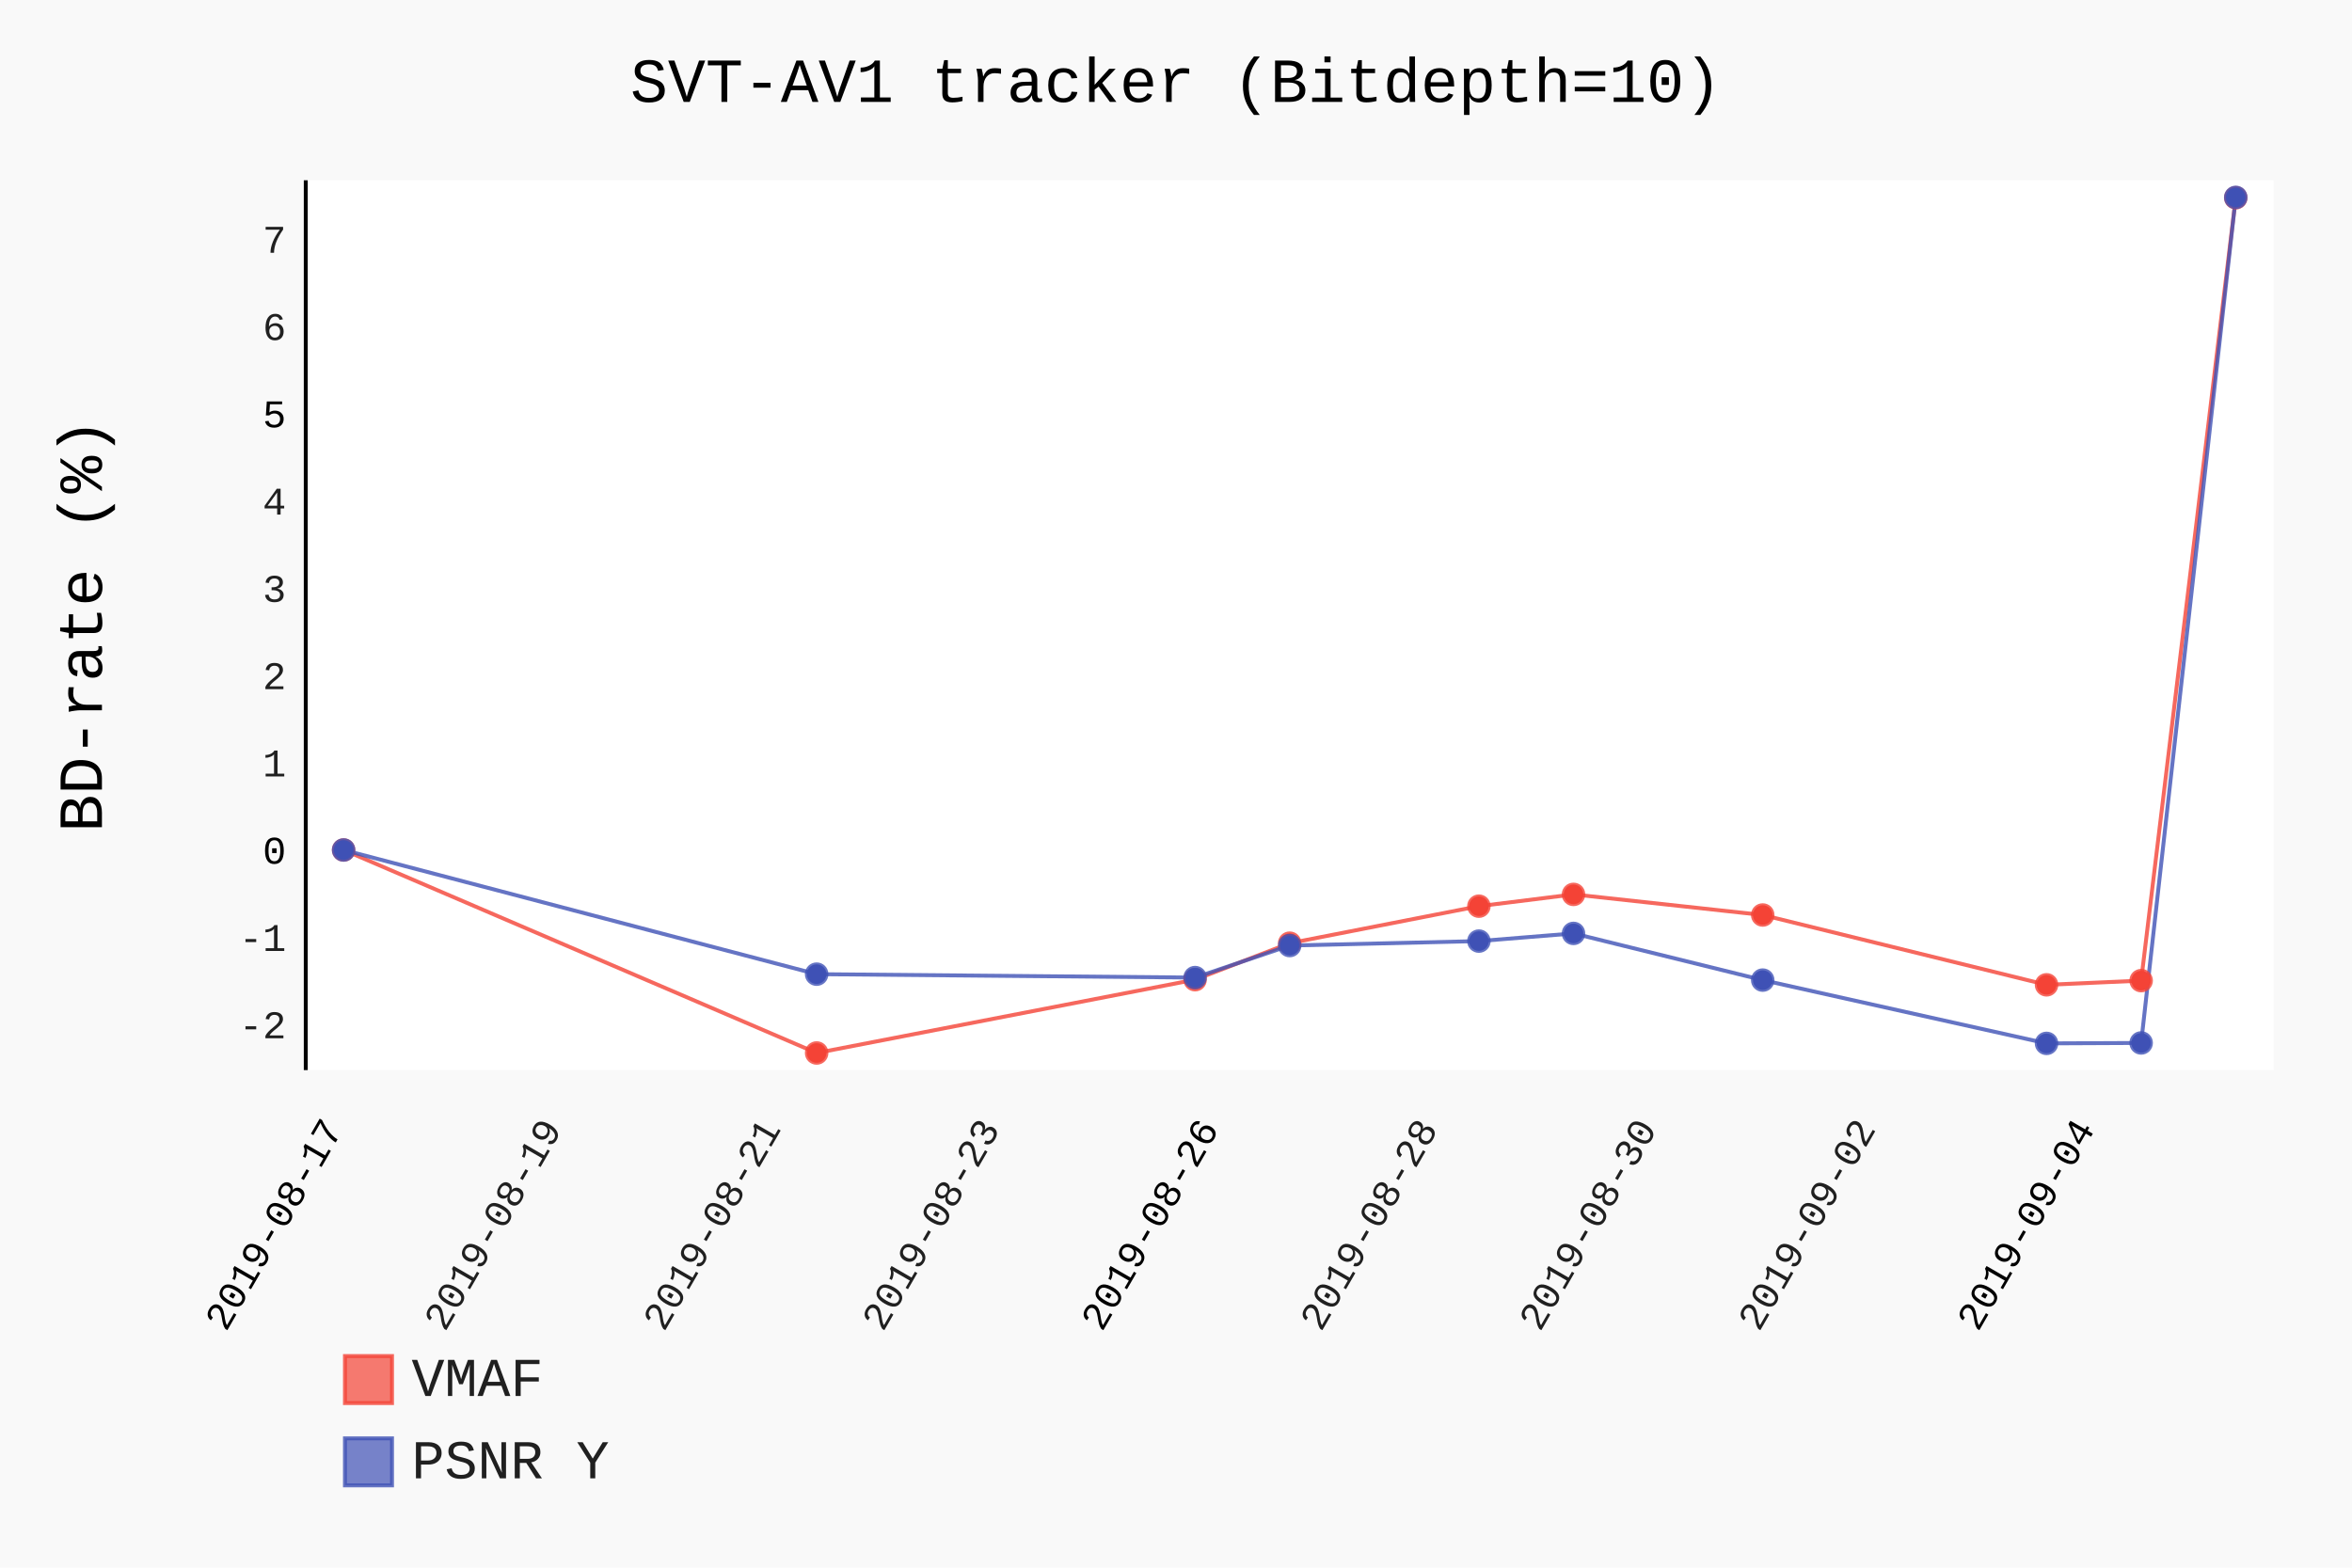
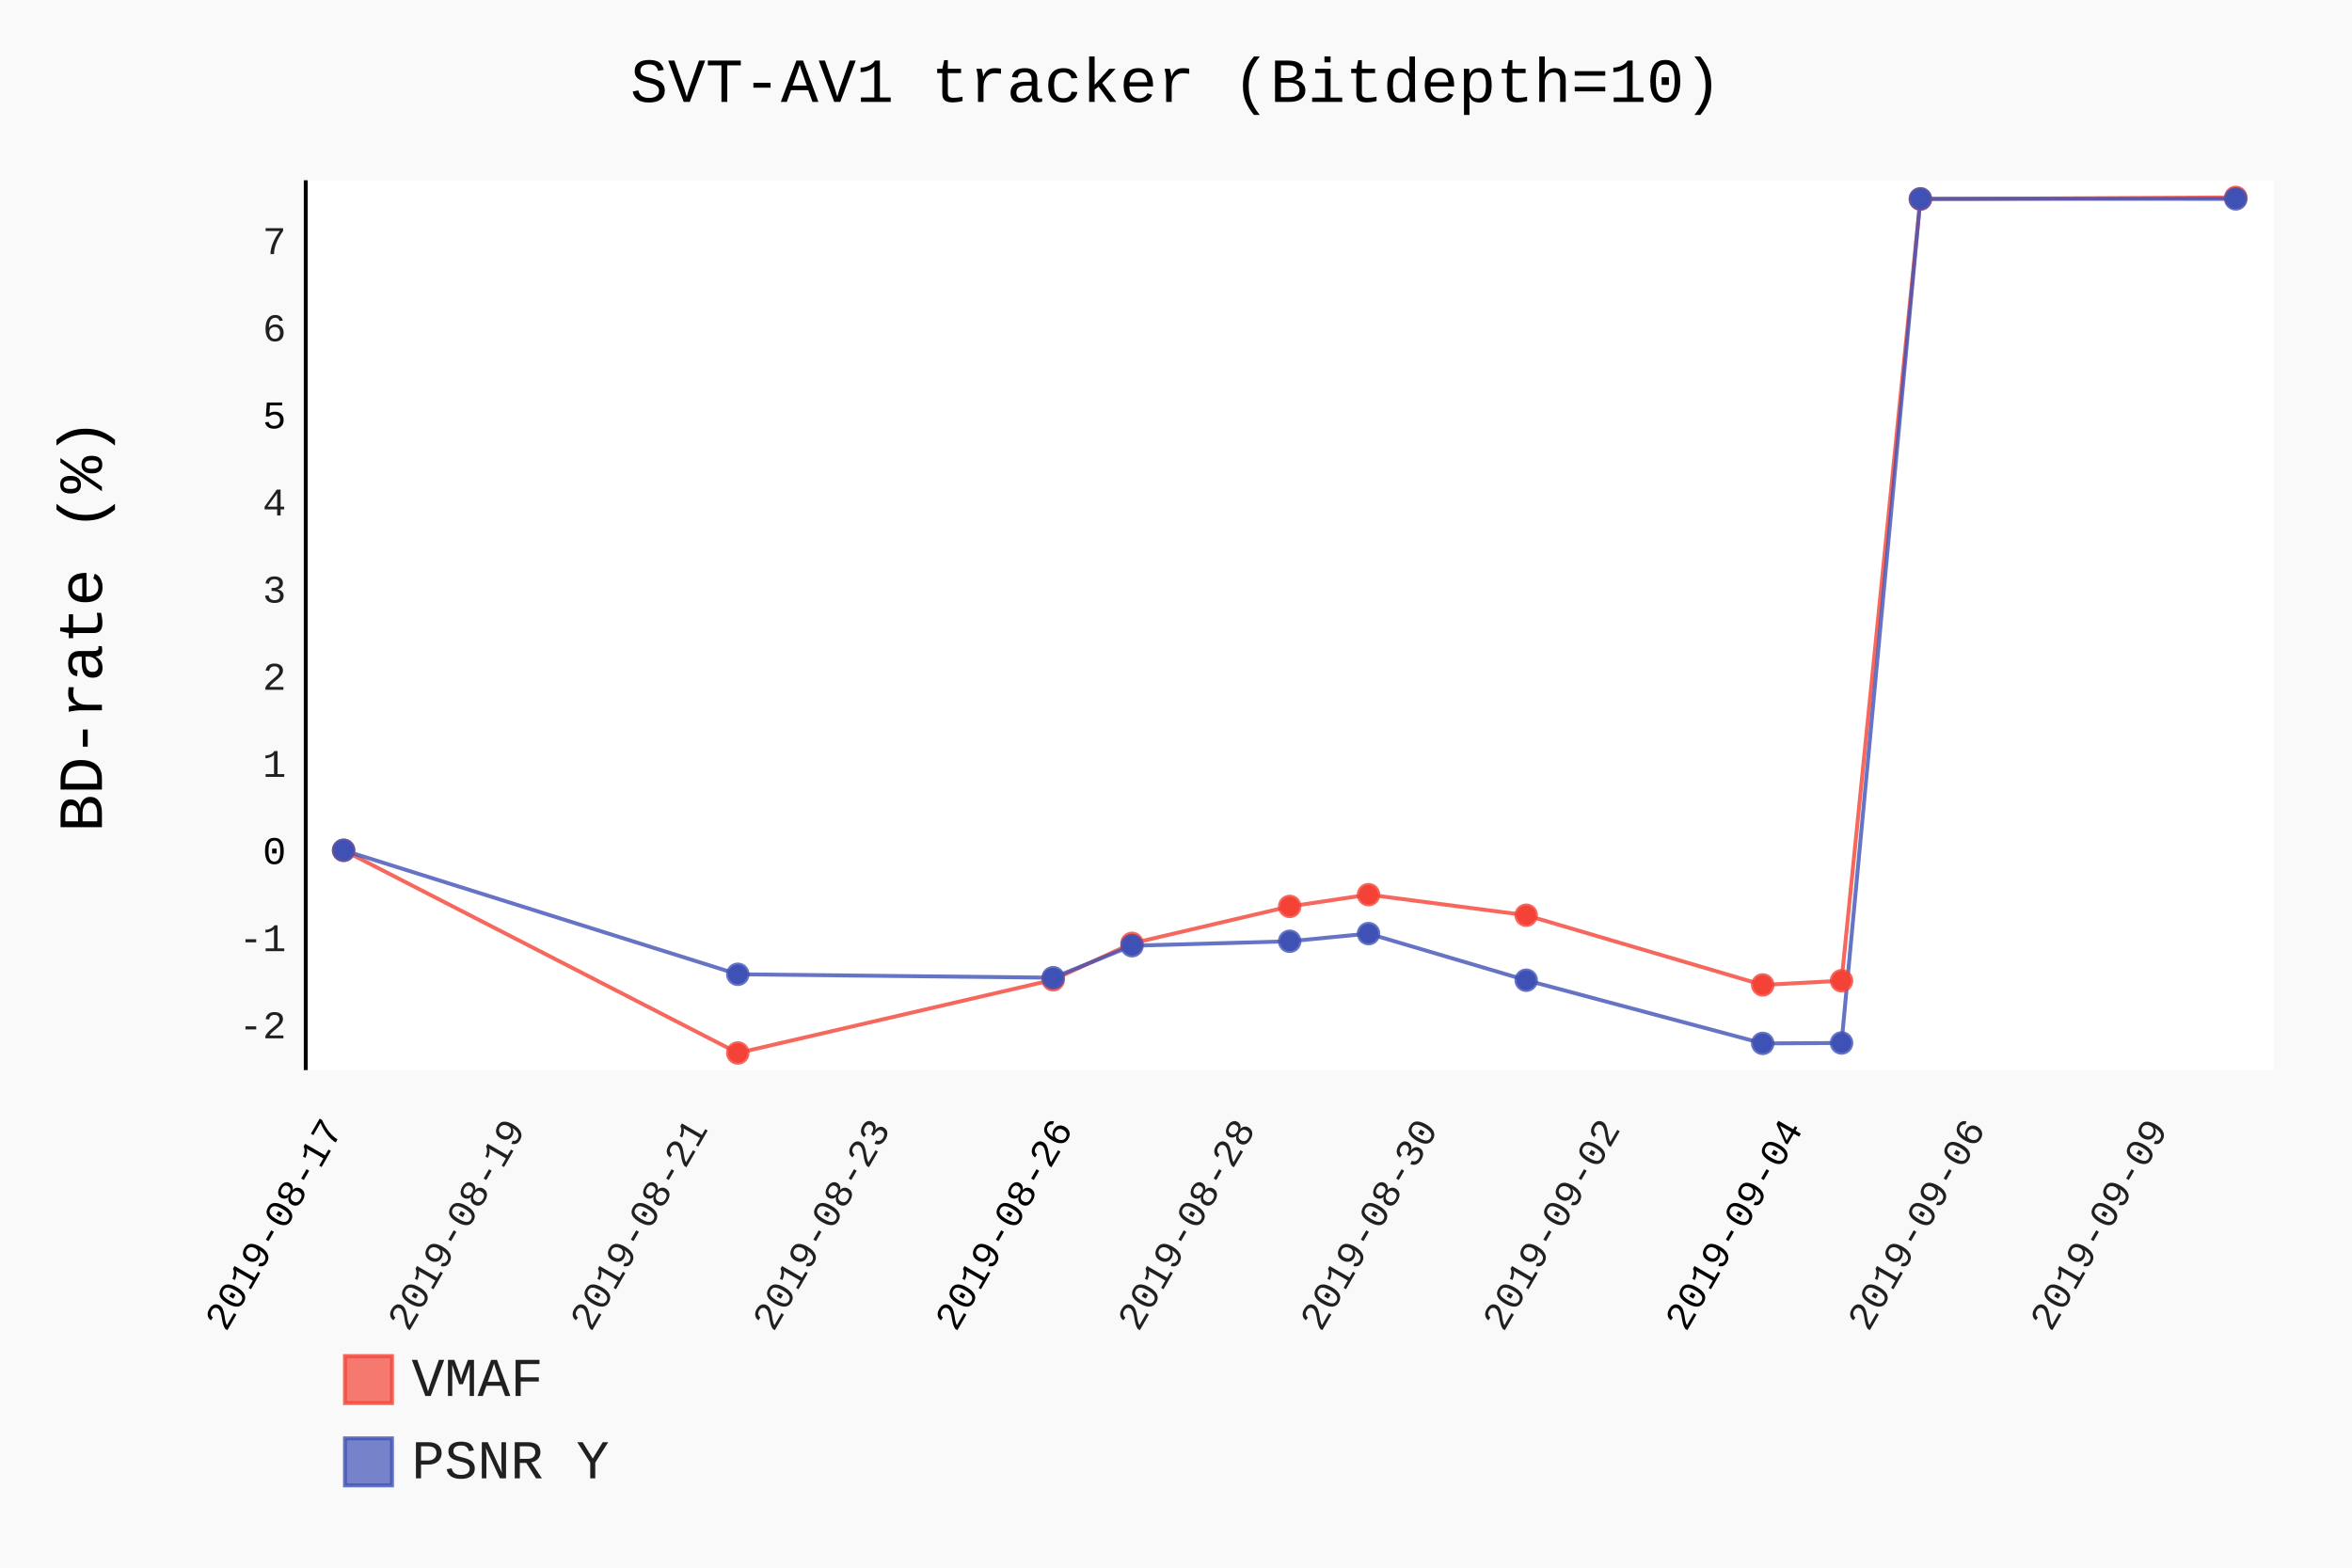
- <svg xmlns="http://www.w3.org/2000/svg" id="chart-e8ecef87-a2b1-4cec-9ce4-f4ddbb501689" class="pygal-chart" viewBox="0 0 600 400">
+ <svg xmlns="http://www.w3.org/2000/svg" id="chart-925c91f4-250e-40b1-aa7e-47d1654a8d44" class="pygal-chart" viewBox="0 0 600 400">
  <defs>
-     <style type="text/css">#chart-e8ecef87-a2b1-4cec-9ce4-f4ddbb501689{-webkit-user-select:none;-webkit-font-smoothing:antialiased;font-family:Consolas,"Liberation Mono",Menlo,Courier,monospace}#chart-e8ecef87-a2b1-4cec-9ce4-f4ddbb501689 .title{font-family:Consolas,"Liberation Mono",Menlo,Courier,monospace;font-size:16px}#chart-e8ecef87-a2b1-4cec-9ce4-f4ddbb501689 .legends .legend text{font-family:Consolas,"Liberation Mono",Menlo,Courier,monospace;font-size:14px}#chart-e8ecef87-a2b1-4cec-9ce4-f4ddbb501689 .axis text{font-family:Consolas,"Liberation Mono",Menlo,Courier,monospace;font-size:10px}#chart-e8ecef87-a2b1-4cec-9ce4-f4ddbb501689 .axis text.major{font-family:Consolas,"Liberation Mono",Menlo,Courier,monospace;font-size:10px}#chart-e8ecef87-a2b1-4cec-9ce4-f4ddbb501689 .text-overlay text.value{font-family:Consolas,"Liberation Mono",Menlo,Courier,monospace;font-size:16px}#chart-e8ecef87-a2b1-4cec-9ce4-f4ddbb501689 .text-overlay text.label{font-family:Consolas,"Liberation Mono",Menlo,Courier,monospace;font-size:10px}#chart-e8ecef87-a2b1-4cec-9ce4-f4ddbb501689 .tooltip{font-family:Consolas,"Liberation Mono",Menlo,Courier,monospace;font-size:14px}#chart-e8ecef87-a2b1-4cec-9ce4-f4ddbb501689 text.no_data{font-family:Consolas,"Liberation Mono",Menlo,Courier,monospace;font-size:64px}
- #chart-e8ecef87-a2b1-4cec-9ce4-f4ddbb501689{background-color:rgba(249,249,249,1)}#chart-e8ecef87-a2b1-4cec-9ce4-f4ddbb501689 path,#chart-e8ecef87-a2b1-4cec-9ce4-f4ddbb501689 line,#chart-e8ecef87-a2b1-4cec-9ce4-f4ddbb501689 rect,#chart-e8ecef87-a2b1-4cec-9ce4-f4ddbb501689 circle{-webkit-transition:150ms;-moz-transition:150ms;transition:150ms}#chart-e8ecef87-a2b1-4cec-9ce4-f4ddbb501689 .graph &gt; .background{fill:rgba(249,249,249,1)}#chart-e8ecef87-a2b1-4cec-9ce4-f4ddbb501689 .plot &gt; .background{fill:rgba(255,255,255,1)}#chart-e8ecef87-a2b1-4cec-9ce4-f4ddbb501689 .graph{fill:rgba(0,0,0,.87)}#chart-e8ecef87-a2b1-4cec-9ce4-f4ddbb501689 text.no_data{fill:rgba(0,0,0,1)}#chart-e8ecef87-a2b1-4cec-9ce4-f4ddbb501689 .title{fill:rgba(0,0,0,1)}#chart-e8ecef87-a2b1-4cec-9ce4-f4ddbb501689 .legends .legend text{fill:rgba(0,0,0,.87)}#chart-e8ecef87-a2b1-4cec-9ce4-f4ddbb501689 .legends .legend:hover text{fill:rgba(0,0,0,1)}#chart-e8ecef87-a2b1-4cec-9ce4-f4ddbb501689 .axis .line{stroke:rgba(0,0,0,1)}#chart-e8ecef87-a2b1-4cec-9ce4-f4ddbb501689 .axis .guide.line{stroke:rgba(0,0,0,.54)}#chart-e8ecef87-a2b1-4cec-9ce4-f4ddbb501689 .axis .major.line{stroke:rgba(0,0,0,.87)}#chart-e8ecef87-a2b1-4cec-9ce4-f4ddbb501689 .axis text.major{fill:rgba(0,0,0,1)}#chart-e8ecef87-a2b1-4cec-9ce4-f4ddbb501689 .axis.y .guides:hover .guide.line,#chart-e8ecef87-a2b1-4cec-9ce4-f4ddbb501689 .line-graph .axis.x .guides:hover .guide.line,#chart-e8ecef87-a2b1-4cec-9ce4-f4ddbb501689 .stackedline-graph .axis.x .guides:hover .guide.line,#chart-e8ecef87-a2b1-4cec-9ce4-f4ddbb501689 .xy-graph .axis.x .guides:hover .guide.line{stroke:rgba(0,0,0,1)}#chart-e8ecef87-a2b1-4cec-9ce4-f4ddbb501689 .axis .guides:hover text{fill:rgba(0,0,0,1)}#chart-e8ecef87-a2b1-4cec-9ce4-f4ddbb501689 .reactive{fill-opacity:.7;stroke-opacity:.8}#chart-e8ecef87-a2b1-4cec-9ce4-f4ddbb501689 .ci{stroke:rgba(0,0,0,.87)}#chart-e8ecef87-a2b1-4cec-9ce4-f4ddbb501689 .reactive.active,#chart-e8ecef87-a2b1-4cec-9ce4-f4ddbb501689 .active .reactive{fill-opacity:.8;stroke-opacity:.9;stroke-width:4}#chart-e8ecef87-a2b1-4cec-9ce4-f4ddbb501689 .ci .reactive.active{stroke-width:1.5}#chart-e8ecef87-a2b1-4cec-9ce4-f4ddbb501689 .series text{fill:rgba(0,0,0,1)}#chart-e8ecef87-a2b1-4cec-9ce4-f4ddbb501689 .tooltip rect{fill:rgba(255,255,255,1);stroke:rgba(0,0,0,1);-webkit-transition:opacity 150ms;-moz-transition:opacity 150ms;transition:opacity 150ms}#chart-e8ecef87-a2b1-4cec-9ce4-f4ddbb501689 .tooltip .label{fill:rgba(0,0,0,.87)}#chart-e8ecef87-a2b1-4cec-9ce4-f4ddbb501689 .tooltip .label{fill:rgba(0,0,0,.87)}#chart-e8ecef87-a2b1-4cec-9ce4-f4ddbb501689 .tooltip .legend{font-size:.8em;fill:rgba(0,0,0,.54)}#chart-e8ecef87-a2b1-4cec-9ce4-f4ddbb501689 .tooltip .x_label{font-size:.6em;fill:rgba(0,0,0,1)}#chart-e8ecef87-a2b1-4cec-9ce4-f4ddbb501689 .tooltip .xlink{font-size:.5em;text-decoration:underline}#chart-e8ecef87-a2b1-4cec-9ce4-f4ddbb501689 .tooltip .value{font-size:1.5em}#chart-e8ecef87-a2b1-4cec-9ce4-f4ddbb501689 .bound{font-size:.5em}#chart-e8ecef87-a2b1-4cec-9ce4-f4ddbb501689 .max-value{font-size:.75em;fill:rgba(0,0,0,.54)}#chart-e8ecef87-a2b1-4cec-9ce4-f4ddbb501689 .map-element{fill:rgba(255,255,255,1);stroke:rgba(0,0,0,.54) !important}#chart-e8ecef87-a2b1-4cec-9ce4-f4ddbb501689 .map-element .reactive{fill-opacity:inherit;stroke-opacity:inherit}#chart-e8ecef87-a2b1-4cec-9ce4-f4ddbb501689 .color-0,#chart-e8ecef87-a2b1-4cec-9ce4-f4ddbb501689 .color-0 a:visited{stroke:#F44336;fill:#F44336}#chart-e8ecef87-a2b1-4cec-9ce4-f4ddbb501689 .color-1,#chart-e8ecef87-a2b1-4cec-9ce4-f4ddbb501689 .color-1 a:visited{stroke:#3F51B5;fill:#3F51B5}#chart-e8ecef87-a2b1-4cec-9ce4-f4ddbb501689 .text-overlay .color-0 text{fill:black}#chart-e8ecef87-a2b1-4cec-9ce4-f4ddbb501689 .text-overlay .color-1 text{fill:black}
- #chart-e8ecef87-a2b1-4cec-9ce4-f4ddbb501689 text.no_data{text-anchor:middle}#chart-e8ecef87-a2b1-4cec-9ce4-f4ddbb501689 .guide.line{fill:none}#chart-e8ecef87-a2b1-4cec-9ce4-f4ddbb501689 .centered{text-anchor:middle}#chart-e8ecef87-a2b1-4cec-9ce4-f4ddbb501689 .title{text-anchor:middle}#chart-e8ecef87-a2b1-4cec-9ce4-f4ddbb501689 .legends .legend text{fill-opacity:1}#chart-e8ecef87-a2b1-4cec-9ce4-f4ddbb501689 .axis.x text{text-anchor:middle}#chart-e8ecef87-a2b1-4cec-9ce4-f4ddbb501689 .axis.x:not(.web) text[transform]{text-anchor:start}#chart-e8ecef87-a2b1-4cec-9ce4-f4ddbb501689 .axis.x:not(.web) text[transform].backwards{text-anchor:end}#chart-e8ecef87-a2b1-4cec-9ce4-f4ddbb501689 .axis.y text{text-anchor:end}#chart-e8ecef87-a2b1-4cec-9ce4-f4ddbb501689 .axis.y text[transform].backwards{text-anchor:start}#chart-e8ecef87-a2b1-4cec-9ce4-f4ddbb501689 .axis.y2 text{text-anchor:start}#chart-e8ecef87-a2b1-4cec-9ce4-f4ddbb501689 .axis.y2 text[transform].backwards{text-anchor:end}#chart-e8ecef87-a2b1-4cec-9ce4-f4ddbb501689 .axis .guide.line{stroke-dasharray:4,4}#chart-e8ecef87-a2b1-4cec-9ce4-f4ddbb501689 .axis .major.guide.line{stroke-dasharray:6,6}#chart-e8ecef87-a2b1-4cec-9ce4-f4ddbb501689 .horizontal .axis.y .guide.line,#chart-e8ecef87-a2b1-4cec-9ce4-f4ddbb501689 .horizontal .axis.y2 .guide.line,#chart-e8ecef87-a2b1-4cec-9ce4-f4ddbb501689 .vertical .axis.x .guide.line{opacity:0}#chart-e8ecef87-a2b1-4cec-9ce4-f4ddbb501689 .horizontal .axis.always_show .guide.line,#chart-e8ecef87-a2b1-4cec-9ce4-f4ddbb501689 .vertical .axis.always_show .guide.line{opacity:1 !important}#chart-e8ecef87-a2b1-4cec-9ce4-f4ddbb501689 .axis.y .guides:hover .guide.line,#chart-e8ecef87-a2b1-4cec-9ce4-f4ddbb501689 .axis.y2 .guides:hover .guide.line,#chart-e8ecef87-a2b1-4cec-9ce4-f4ddbb501689 .axis.x .guides:hover .guide.line{opacity:1}#chart-e8ecef87-a2b1-4cec-9ce4-f4ddbb501689 .axis .guides:hover text{opacity:1}#chart-e8ecef87-a2b1-4cec-9ce4-f4ddbb501689 .nofill{fill:none}#chart-e8ecef87-a2b1-4cec-9ce4-f4ddbb501689 .subtle-fill{fill-opacity:.2}#chart-e8ecef87-a2b1-4cec-9ce4-f4ddbb501689 .dot{stroke-width:1px;fill-opacity:1}#chart-e8ecef87-a2b1-4cec-9ce4-f4ddbb501689 .dot.active{stroke-width:5px}#chart-e8ecef87-a2b1-4cec-9ce4-f4ddbb501689 .dot.negative{fill:transparent}#chart-e8ecef87-a2b1-4cec-9ce4-f4ddbb501689 text,#chart-e8ecef87-a2b1-4cec-9ce4-f4ddbb501689 tspan{stroke:none !important}#chart-e8ecef87-a2b1-4cec-9ce4-f4ddbb501689 .series text.active{opacity:1}#chart-e8ecef87-a2b1-4cec-9ce4-f4ddbb501689 .tooltip rect{fill-opacity:.95;stroke-width:.5}#chart-e8ecef87-a2b1-4cec-9ce4-f4ddbb501689 .tooltip text{fill-opacity:1}#chart-e8ecef87-a2b1-4cec-9ce4-f4ddbb501689 .showable{visibility:hidden}#chart-e8ecef87-a2b1-4cec-9ce4-f4ddbb501689 .showable.shown{visibility:visible}#chart-e8ecef87-a2b1-4cec-9ce4-f4ddbb501689 .gauge-background{fill:rgba(229,229,229,1);stroke:none}#chart-e8ecef87-a2b1-4cec-9ce4-f4ddbb501689 .bg-lines{stroke:rgba(249,249,249,1);stroke-width:2px}</style>
+     <style type="text/css">#chart-925c91f4-250e-40b1-aa7e-47d1654a8d44{-webkit-user-select:none;-webkit-font-smoothing:antialiased;font-family:Consolas,"Liberation Mono",Menlo,Courier,monospace}#chart-925c91f4-250e-40b1-aa7e-47d1654a8d44 .title{font-family:Consolas,"Liberation Mono",Menlo,Courier,monospace;font-size:16px}#chart-925c91f4-250e-40b1-aa7e-47d1654a8d44 .legends .legend text{font-family:Consolas,"Liberation Mono",Menlo,Courier,monospace;font-size:14px}#chart-925c91f4-250e-40b1-aa7e-47d1654a8d44 .axis text{font-family:Consolas,"Liberation Mono",Menlo,Courier,monospace;font-size:10px}#chart-925c91f4-250e-40b1-aa7e-47d1654a8d44 .axis text.major{font-family:Consolas,"Liberation Mono",Menlo,Courier,monospace;font-size:10px}#chart-925c91f4-250e-40b1-aa7e-47d1654a8d44 .text-overlay text.value{font-family:Consolas,"Liberation Mono",Menlo,Courier,monospace;font-size:16px}#chart-925c91f4-250e-40b1-aa7e-47d1654a8d44 .text-overlay text.label{font-family:Consolas,"Liberation Mono",Menlo,Courier,monospace;font-size:10px}#chart-925c91f4-250e-40b1-aa7e-47d1654a8d44 .tooltip{font-family:Consolas,"Liberation Mono",Menlo,Courier,monospace;font-size:14px}#chart-925c91f4-250e-40b1-aa7e-47d1654a8d44 text.no_data{font-family:Consolas,"Liberation Mono",Menlo,Courier,monospace;font-size:64px}
+ #chart-925c91f4-250e-40b1-aa7e-47d1654a8d44{background-color:rgba(249,249,249,1)}#chart-925c91f4-250e-40b1-aa7e-47d1654a8d44 path,#chart-925c91f4-250e-40b1-aa7e-47d1654a8d44 line,#chart-925c91f4-250e-40b1-aa7e-47d1654a8d44 rect,#chart-925c91f4-250e-40b1-aa7e-47d1654a8d44 circle{-webkit-transition:150ms;-moz-transition:150ms;transition:150ms}#chart-925c91f4-250e-40b1-aa7e-47d1654a8d44 .graph &gt; .background{fill:rgba(249,249,249,1)}#chart-925c91f4-250e-40b1-aa7e-47d1654a8d44 .plot &gt; .background{fill:rgba(255,255,255,1)}#chart-925c91f4-250e-40b1-aa7e-47d1654a8d44 .graph{fill:rgba(0,0,0,.87)}#chart-925c91f4-250e-40b1-aa7e-47d1654a8d44 text.no_data{fill:rgba(0,0,0,1)}#chart-925c91f4-250e-40b1-aa7e-47d1654a8d44 .title{fill:rgba(0,0,0,1)}#chart-925c91f4-250e-40b1-aa7e-47d1654a8d44 .legends .legend text{fill:rgba(0,0,0,.87)}#chart-925c91f4-250e-40b1-aa7e-47d1654a8d44 .legends .legend:hover text{fill:rgba(0,0,0,1)}#chart-925c91f4-250e-40b1-aa7e-47d1654a8d44 .axis .line{stroke:rgba(0,0,0,1)}#chart-925c91f4-250e-40b1-aa7e-47d1654a8d44 .axis .guide.line{stroke:rgba(0,0,0,.54)}#chart-925c91f4-250e-40b1-aa7e-47d1654a8d44 .axis .major.line{stroke:rgba(0,0,0,.87)}#chart-925c91f4-250e-40b1-aa7e-47d1654a8d44 .axis text.major{fill:rgba(0,0,0,1)}#chart-925c91f4-250e-40b1-aa7e-47d1654a8d44 .axis.y .guides:hover .guide.line,#chart-925c91f4-250e-40b1-aa7e-47d1654a8d44 .line-graph .axis.x .guides:hover .guide.line,#chart-925c91f4-250e-40b1-aa7e-47d1654a8d44 .stackedline-graph .axis.x .guides:hover .guide.line,#chart-925c91f4-250e-40b1-aa7e-47d1654a8d44 .xy-graph .axis.x .guides:hover .guide.line{stroke:rgba(0,0,0,1)}#chart-925c91f4-250e-40b1-aa7e-47d1654a8d44 .axis .guides:hover text{fill:rgba(0,0,0,1)}#chart-925c91f4-250e-40b1-aa7e-47d1654a8d44 .reactive{fill-opacity:.7;stroke-opacity:.8}#chart-925c91f4-250e-40b1-aa7e-47d1654a8d44 .ci{stroke:rgba(0,0,0,.87)}#chart-925c91f4-250e-40b1-aa7e-47d1654a8d44 .reactive.active,#chart-925c91f4-250e-40b1-aa7e-47d1654a8d44 .active .reactive{fill-opacity:.8;stroke-opacity:.9;stroke-width:4}#chart-925c91f4-250e-40b1-aa7e-47d1654a8d44 .ci .reactive.active{stroke-width:1.5}#chart-925c91f4-250e-40b1-aa7e-47d1654a8d44 .series text{fill:rgba(0,0,0,1)}#chart-925c91f4-250e-40b1-aa7e-47d1654a8d44 .tooltip rect{fill:rgba(255,255,255,1);stroke:rgba(0,0,0,1);-webkit-transition:opacity 150ms;-moz-transition:opacity 150ms;transition:opacity 150ms}#chart-925c91f4-250e-40b1-aa7e-47d1654a8d44 .tooltip .label{fill:rgba(0,0,0,.87)}#chart-925c91f4-250e-40b1-aa7e-47d1654a8d44 .tooltip .label{fill:rgba(0,0,0,.87)}#chart-925c91f4-250e-40b1-aa7e-47d1654a8d44 .tooltip .legend{font-size:.8em;fill:rgba(0,0,0,.54)}#chart-925c91f4-250e-40b1-aa7e-47d1654a8d44 .tooltip .x_label{font-size:.6em;fill:rgba(0,0,0,1)}#chart-925c91f4-250e-40b1-aa7e-47d1654a8d44 .tooltip .xlink{font-size:.5em;text-decoration:underline}#chart-925c91f4-250e-40b1-aa7e-47d1654a8d44 .tooltip .value{font-size:1.5em}#chart-925c91f4-250e-40b1-aa7e-47d1654a8d44 .bound{font-size:.5em}#chart-925c91f4-250e-40b1-aa7e-47d1654a8d44 .max-value{font-size:.75em;fill:rgba(0,0,0,.54)}#chart-925c91f4-250e-40b1-aa7e-47d1654a8d44 .map-element{fill:rgba(255,255,255,1);stroke:rgba(0,0,0,.54) !important}#chart-925c91f4-250e-40b1-aa7e-47d1654a8d44 .map-element .reactive{fill-opacity:inherit;stroke-opacity:inherit}#chart-925c91f4-250e-40b1-aa7e-47d1654a8d44 .color-0,#chart-925c91f4-250e-40b1-aa7e-47d1654a8d44 .color-0 a:visited{stroke:#F44336;fill:#F44336}#chart-925c91f4-250e-40b1-aa7e-47d1654a8d44 .color-1,#chart-925c91f4-250e-40b1-aa7e-47d1654a8d44 .color-1 a:visited{stroke:#3F51B5;fill:#3F51B5}#chart-925c91f4-250e-40b1-aa7e-47d1654a8d44 .text-overlay .color-0 text{fill:black}#chart-925c91f4-250e-40b1-aa7e-47d1654a8d44 .text-overlay .color-1 text{fill:black}
+ #chart-925c91f4-250e-40b1-aa7e-47d1654a8d44 text.no_data{text-anchor:middle}#chart-925c91f4-250e-40b1-aa7e-47d1654a8d44 .guide.line{fill:none}#chart-925c91f4-250e-40b1-aa7e-47d1654a8d44 .centered{text-anchor:middle}#chart-925c91f4-250e-40b1-aa7e-47d1654a8d44 .title{text-anchor:middle}#chart-925c91f4-250e-40b1-aa7e-47d1654a8d44 .legends .legend text{fill-opacity:1}#chart-925c91f4-250e-40b1-aa7e-47d1654a8d44 .axis.x text{text-anchor:middle}#chart-925c91f4-250e-40b1-aa7e-47d1654a8d44 .axis.x:not(.web) text[transform]{text-anchor:start}#chart-925c91f4-250e-40b1-aa7e-47d1654a8d44 .axis.x:not(.web) text[transform].backwards{text-anchor:end}#chart-925c91f4-250e-40b1-aa7e-47d1654a8d44 .axis.y text{text-anchor:end}#chart-925c91f4-250e-40b1-aa7e-47d1654a8d44 .axis.y text[transform].backwards{text-anchor:start}#chart-925c91f4-250e-40b1-aa7e-47d1654a8d44 .axis.y2 text{text-anchor:start}#chart-925c91f4-250e-40b1-aa7e-47d1654a8d44 .axis.y2 text[transform].backwards{text-anchor:end}#chart-925c91f4-250e-40b1-aa7e-47d1654a8d44 .axis .guide.line{stroke-dasharray:4,4}#chart-925c91f4-250e-40b1-aa7e-47d1654a8d44 .axis .major.guide.line{stroke-dasharray:6,6}#chart-925c91f4-250e-40b1-aa7e-47d1654a8d44 .horizontal .axis.y .guide.line,#chart-925c91f4-250e-40b1-aa7e-47d1654a8d44 .horizontal .axis.y2 .guide.line,#chart-925c91f4-250e-40b1-aa7e-47d1654a8d44 .vertical .axis.x .guide.line{opacity:0}#chart-925c91f4-250e-40b1-aa7e-47d1654a8d44 .horizontal .axis.always_show .guide.line,#chart-925c91f4-250e-40b1-aa7e-47d1654a8d44 .vertical .axis.always_show .guide.line{opacity:1 !important}#chart-925c91f4-250e-40b1-aa7e-47d1654a8d44 .axis.y .guides:hover .guide.line,#chart-925c91f4-250e-40b1-aa7e-47d1654a8d44 .axis.y2 .guides:hover .guide.line,#chart-925c91f4-250e-40b1-aa7e-47d1654a8d44 .axis.x .guides:hover .guide.line{opacity:1}#chart-925c91f4-250e-40b1-aa7e-47d1654a8d44 .axis .guides:hover text{opacity:1}#chart-925c91f4-250e-40b1-aa7e-47d1654a8d44 .nofill{fill:none}#chart-925c91f4-250e-40b1-aa7e-47d1654a8d44 .subtle-fill{fill-opacity:.2}#chart-925c91f4-250e-40b1-aa7e-47d1654a8d44 .dot{stroke-width:1px;fill-opacity:1}#chart-925c91f4-250e-40b1-aa7e-47d1654a8d44 .dot.active{stroke-width:5px}#chart-925c91f4-250e-40b1-aa7e-47d1654a8d44 .dot.negative{fill:transparent}#chart-925c91f4-250e-40b1-aa7e-47d1654a8d44 text,#chart-925c91f4-250e-40b1-aa7e-47d1654a8d44 tspan{stroke:none !important}#chart-925c91f4-250e-40b1-aa7e-47d1654a8d44 .series text.active{opacity:1}#chart-925c91f4-250e-40b1-aa7e-47d1654a8d44 .tooltip rect{fill-opacity:.95;stroke-width:.5}#chart-925c91f4-250e-40b1-aa7e-47d1654a8d44 .tooltip text{fill-opacity:1}#chart-925c91f4-250e-40b1-aa7e-47d1654a8d44 .showable{visibility:hidden}#chart-925c91f4-250e-40b1-aa7e-47d1654a8d44 .showable.shown{visibility:visible}#chart-925c91f4-250e-40b1-aa7e-47d1654a8d44 .gauge-background{fill:rgba(229,229,229,1);stroke:none}#chart-925c91f4-250e-40b1-aa7e-47d1654a8d44 .bg-lines{stroke:rgba(249,249,249,1);stroke-width:2px}</style>
  </defs>
  <g class="graph datetimeline-graph vertical">
    <rect class="background" height="400" width="600" x="0" y="0" />
    <g class="plot" transform="translate(78, 46)">
      <rect class="background" height="227.038" width="502.0" x="0" y="0" />
      <g class="axis y">
        <g class="guides">
-           <text class="" x="-5" y="218.913">-2</text>
+           <text class="" x="-5" y="218.924">-2</text>
        </g>
        <g class="guides">
-           <text class="" x="-5" y="196.643">-1</text>
+           <text class="" x="-5" y="196.691">-1</text>
        </g>
        <g class="guides">
-           <text class="major" x="-5" y="174.374">0</text>
+           <text class="major" x="-5" y="174.458">0</text>
        </g>
        <g class="guides">
-           <text class="" x="-5" y="152.105">1</text>
+           <text class="" x="-5" y="152.225">1</text>
        </g>
        <g class="guides">
-           <text class="" x="-5" y="129.835">2</text>
+           <text class="" x="-5" y="129.992">2</text>
        </g>
        <g class="guides">
-           <text class="" x="-5" y="107.566">3</text>
+           <text class="" x="-5" y="107.759">3</text>
        </g>
        <g class="guides">
-           <text class="" x="-5" y="85.297">4</text>
+           <text class="" x="-5" y="85.526">4</text>
        </g>
        <g class="guides">
-           <text class="major" x="-5" y="63.027">5</text>
+           <text class="major" x="-5" y="63.293">5</text>
        </g>
        <g class="guides">
-           <text class="" x="-5" y="40.758">6</text>
+           <text class="" x="-5" y="41.06">6</text>
        </g>
        <g class="guides">
-           <text class="" x="-5" y="18.489">7</text>
+           <text class="" x="-5" y="18.827">7</text>
        </g>
      </g>
      <g class="axis x">
        <path class="line" d="M0 0 v227.038" />
        <g class="guides">
          <path class="major guide line" d="M9.654 0 v227.038" />
          <text class="major backwards" x="9.654" y="242.038" transform="rotate(300 9.653846 242.0385)">2019-08-17</text>
        </g>
        <g class="guides">
-           <path class="guide line" d="M65.521 0 v227.038" />
-           <text class="backwards" x="65.521" y="242.038" transform="rotate(300 65.52101 242.0385)">2019-08-19</text>
+           <path class="guide line" d="M56.21 0 v227.038" />
+           <text class="backwards" x="56.21" y="242.038" transform="rotate(300 56.20982 242.0385)">2019-08-19</text>
        </g>
        <g class="guides">
-           <path class="guide line" d="M121.388 0 v227.038" />
-           <text class="backwards" x="121.388" y="242.038" transform="rotate(300 121.3882 242.0385)">2019-08-21</text>
+           <path class="guide line" d="M102.766 0 v227.038" />
+           <text class="backwards" x="102.766" y="242.038" transform="rotate(300 102.7658 242.0385)">2019-08-21</text>
        </g>
        <g class="guides">
-           <path class="guide line" d="M177.255 0 v227.038" />
-           <text class="backwards" x="177.255" y="242.038" transform="rotate(300 177.2553 242.0385)">2019-08-23</text>
+           <path class="guide line" d="M149.322 0 v227.038" />
+           <text class="backwards" x="149.322" y="242.038" transform="rotate(300 149.3218 242.0385)">2019-08-23</text>
        </g>
        <g class="guides">
-           <path class="major guide line" d="M233.123 0 v227.038" />
-           <text class="major backwards" x="233.123" y="242.038" transform="rotate(300 233.1225 242.0385)">2019-08-26</text>
+           <path class="major guide line" d="M195.878 0 v227.038" />
+           <text class="major backwards" x="195.878" y="242.038" transform="rotate(300 195.8777 242.0385)">2019-08-26</text>
+         </g>
+         <g class="guides">
+           <path class="guide line" d="M242.434 0 v227.038" />
+           <text class="backwards" x="242.434" y="242.038" transform="rotate(300 242.4337 242.0385)">2019-08-28</text>
        </g>
        <g class="guides">
          <path class="guide line" d="M288.99 0 v227.038" />
-           <text class="backwards" x="288.99" y="242.038" transform="rotate(300 288.9897 242.0385)">2019-08-28</text>
+           <text class="backwards" x="288.99" y="242.038" transform="rotate(300 288.9897 242.0385)">2019-08-30</text>
        </g>
        <g class="guides">
-           <path class="guide line" d="M344.857 0 v227.038" />
-           <text class="backwards" x="344.857" y="242.038" transform="rotate(300 344.8568 242.0385)">2019-08-30</text>
+           <path class="guide line" d="M335.546 0 v227.038" />
+           <text class="backwards" x="335.546" y="242.038" transform="rotate(300 335.5456 242.0385)">2019-09-02</text>
        </g>
        <g class="guides">
-           <path class="guide line" d="M400.724 0 v227.038" />
-           <text class="backwards" x="400.724" y="242.038" transform="rotate(300 400.724 242.0385)">2019-09-02</text>
+           <path class="major guide line" d="M382.102 0 v227.038" />
+           <text class="major backwards" x="382.102" y="242.038" transform="rotate(300 382.1016 242.0385)">2019-09-04</text>
        </g>
        <g class="guides">
-           <path class="major guide line" d="M456.591 0 v227.038" />
-           <text class="major backwards" x="456.591" y="242.038" transform="rotate(300 456.5912 242.0385)">2019-09-04</text>
+           <path class="guide line" d="M428.658 0 v227.038" />
+           <text class="backwards" x="428.658" y="242.038" transform="rotate(300 428.6576 242.0385)">2019-09-06</text>
+         </g>
+         <g class="guides">
+           <path class="guide line" d="M475.214 0 v227.038" />
+           <text class="backwards" x="475.214" y="242.038" transform="rotate(300 475.2136 242.0385)">2019-09-09</text>
        </g>
      </g>
      <g class="series serie-0 color-0">
-         <path class="line reactive nofill" d="M9.654 170.874 L130.327 222.672 226.865 203.966 251 194.658 299.269 185.215 323.404 182.209 371.673 187.465 444.077 205.28 468.212 204.211 492.346 4.455" />
+         <path class="line reactive nofill" d="M9.654 170.958 L110.215 222.672 190.663 203.997 210.776 194.703 251 185.276 271.112 182.275 311.337 187.522 371.673 205.308 391.785 204.241 411.897 4.811 492.346 4.366" />
      </g>
      <g class="series serie-1 color-1">
-         <path class="line reactive nofill" d="M9.654 170.874 L130.327 202.563 226.865 203.432 251 195.259 299.269 194.123 323.404 192.163 371.673 204.077 444.077 220.223 468.212 220.111 492.346 4.366" />
+         <path class="line reactive nofill" d="M9.654 170.958 L110.215 202.596 190.663 203.463 210.776 195.303 251 194.17 271.112 192.213 311.337 204.108 371.673 220.227 391.785 220.116 411.897 4.722 492.346 4.744" />
      </g>
    </g>
    <g class="titles">
      <text class="title plot_title" x="300.0" y="26">SVT-AV1 tracker (Bitdepth=10)</text>
      <text class="title" x="0" y="185.519" transform="rotate(-90 0 159.5192)">BD-rate (%)</text>
    </g>
    <g class="plot overlay" transform="translate(78, 46)">
      <g class="series serie-0 color-0">
        <g class="dots">
-           <circle class="dot reactive tooltip-trigger" cx="9.654" cy="170.874" r="2.5" />
+           <circle class="dot reactive tooltip-trigger" cx="9.654" cy="170.958" r="2.5" />
        </g>
        <g class="dots">
-           <circle class="dot reactive tooltip-trigger" cx="130.327" cy="222.672" r="2.5" />
+           <circle class="dot reactive tooltip-trigger" cx="110.215" cy="222.672" r="2.5" />
        </g>
        <g class="dots">
-           <circle class="dot reactive tooltip-trigger" cx="226.865" cy="203.966" r="2.5" />
+           <circle class="dot reactive tooltip-trigger" cx="190.663" cy="203.997" r="2.5" />
        </g>
        <g class="dots">
-           <circle class="dot reactive tooltip-trigger" cx="251.0" cy="194.658" r="2.5" />
+           <circle class="dot reactive tooltip-trigger" cx="210.776" cy="194.703" r="2.5" />
        </g>
        <g class="dots">
-           <circle class="dot reactive tooltip-trigger" cx="299.269" cy="185.215" r="2.5" />
+           <circle class="dot reactive tooltip-trigger" cx="251.0" cy="185.276" r="2.5" />
        </g>
        <g class="dots">
-           <circle class="dot reactive tooltip-trigger" cx="323.404" cy="182.209" r="2.5" />
+           <circle class="dot reactive tooltip-trigger" cx="271.112" cy="182.275" r="2.5" />
        </g>
        <g class="dots">
-           <circle class="dot reactive tooltip-trigger" cx="371.673" cy="187.465" r="2.5" />
+           <circle class="dot reactive tooltip-trigger" cx="311.337" cy="187.522" r="2.5" />
        </g>
        <g class="dots">
-           <circle class="dot reactive tooltip-trigger" cx="444.077" cy="205.28" r="2.5" />
+           <circle class="dot reactive tooltip-trigger" cx="371.673" cy="205.308" r="2.5" />
        </g>
        <g class="dots">
-           <circle class="dot reactive tooltip-trigger" cx="468.212" cy="204.211" r="2.5" />
+           <circle class="dot reactive tooltip-trigger" cx="391.785" cy="204.241" r="2.5" />
        </g>
        <g class="dots">
-           <circle class="dot reactive tooltip-trigger" cx="492.346" cy="4.455" r="2.5" />
+           <circle class="dot reactive tooltip-trigger" cx="411.897" cy="4.811" r="2.5" />
+         </g>
+         <g class="dots">
+           <circle class="dot reactive tooltip-trigger" cx="492.346" cy="4.366" r="2.5" />
        </g>
      </g>
      <g class="series serie-1 color-1">
        <g class="dots">
-           <circle class="dot reactive tooltip-trigger" cx="9.654" cy="170.874" r="2.5" />
+           <circle class="dot reactive tooltip-trigger" cx="9.654" cy="170.958" r="2.5" />
        </g>
        <g class="dots">
-           <circle class="dot reactive tooltip-trigger" cx="130.327" cy="202.563" r="2.5" />
+           <circle class="dot reactive tooltip-trigger" cx="110.215" cy="202.596" r="2.5" />
        </g>
        <g class="dots">
-           <circle class="dot reactive tooltip-trigger" cx="226.865" cy="203.432" r="2.5" />
+           <circle class="dot reactive tooltip-trigger" cx="190.663" cy="203.463" r="2.5" />
        </g>
        <g class="dots">
-           <circle class="dot reactive tooltip-trigger" cx="251.0" cy="195.259" r="2.5" />
+           <circle class="dot reactive tooltip-trigger" cx="210.776" cy="195.303" r="2.5" />
        </g>
        <g class="dots">
-           <circle class="dot reactive tooltip-trigger" cx="299.269" cy="194.123" r="2.5" />
+           <circle class="dot reactive tooltip-trigger" cx="251.0" cy="194.17" r="2.5" />
        </g>
        <g class="dots">
-           <circle class="dot reactive tooltip-trigger" cx="323.404" cy="192.163" r="2.5" />
+           <circle class="dot reactive tooltip-trigger" cx="271.112" cy="192.213" r="2.5" />
        </g>
        <g class="dots">
-           <circle class="dot reactive tooltip-trigger" cx="371.673" cy="204.077" r="2.5" />
+           <circle class="dot reactive tooltip-trigger" cx="311.337" cy="204.108" r="2.5" />
        </g>
        <g class="dots">
-           <circle class="dot reactive tooltip-trigger" cx="444.077" cy="220.223" r="2.5" />
+           <circle class="dot reactive tooltip-trigger" cx="371.673" cy="220.227" r="2.5" />
        </g>
        <g class="dots">
-           <circle class="dot reactive tooltip-trigger" cx="468.212" cy="220.111" r="2.5" />
+           <circle class="dot reactive tooltip-trigger" cx="391.785" cy="220.116" r="2.5" />
        </g>
        <g class="dots">
-           <circle class="dot reactive tooltip-trigger" cx="492.346" cy="4.366" r="2.5" />
+           <circle class="dot reactive tooltip-trigger" cx="411.897" cy="4.722" r="2.5" />
+         </g>
+         <g class="dots">
+           <circle class="dot reactive tooltip-trigger" cx="492.346" cy="4.744" r="2.5" />
        </g>
      </g>
    </g>
    <g class="plot text-overlay" transform="translate(78, 46)">
      <g class="series serie-0 color-0" />
      <g class="series serie-1 color-1" />
    </g>
    <g class="plot tooltip-overlay" transform="translate(78, 46)">
      <g class="tooltip" style="opacity: 0" transform="translate(0 0)">
        <rect class="tooltip-box" height="0" rx="0" ry="0" width="0" />
        <g class="text" />
      </g>
    </g>
    <g class="legends" transform="translate(88, 345)">
      <g class="legend reactive activate-serie" id="activate-serie-0">
        <rect class="color-0 reactive" height="12" width="12" x="0.0" y="1.0" />
        <text x="17.0" y="11.2">VMAF</text>
      </g>
      <g class="legend reactive activate-serie" id="activate-serie-1">
        <rect class="color-1 reactive" height="12" width="12" x="0.0" y="22.0" />
        <text x="17.0" y="32.2">PSNR Y</text>
      </g>
    </g>
  </g>
</svg>
